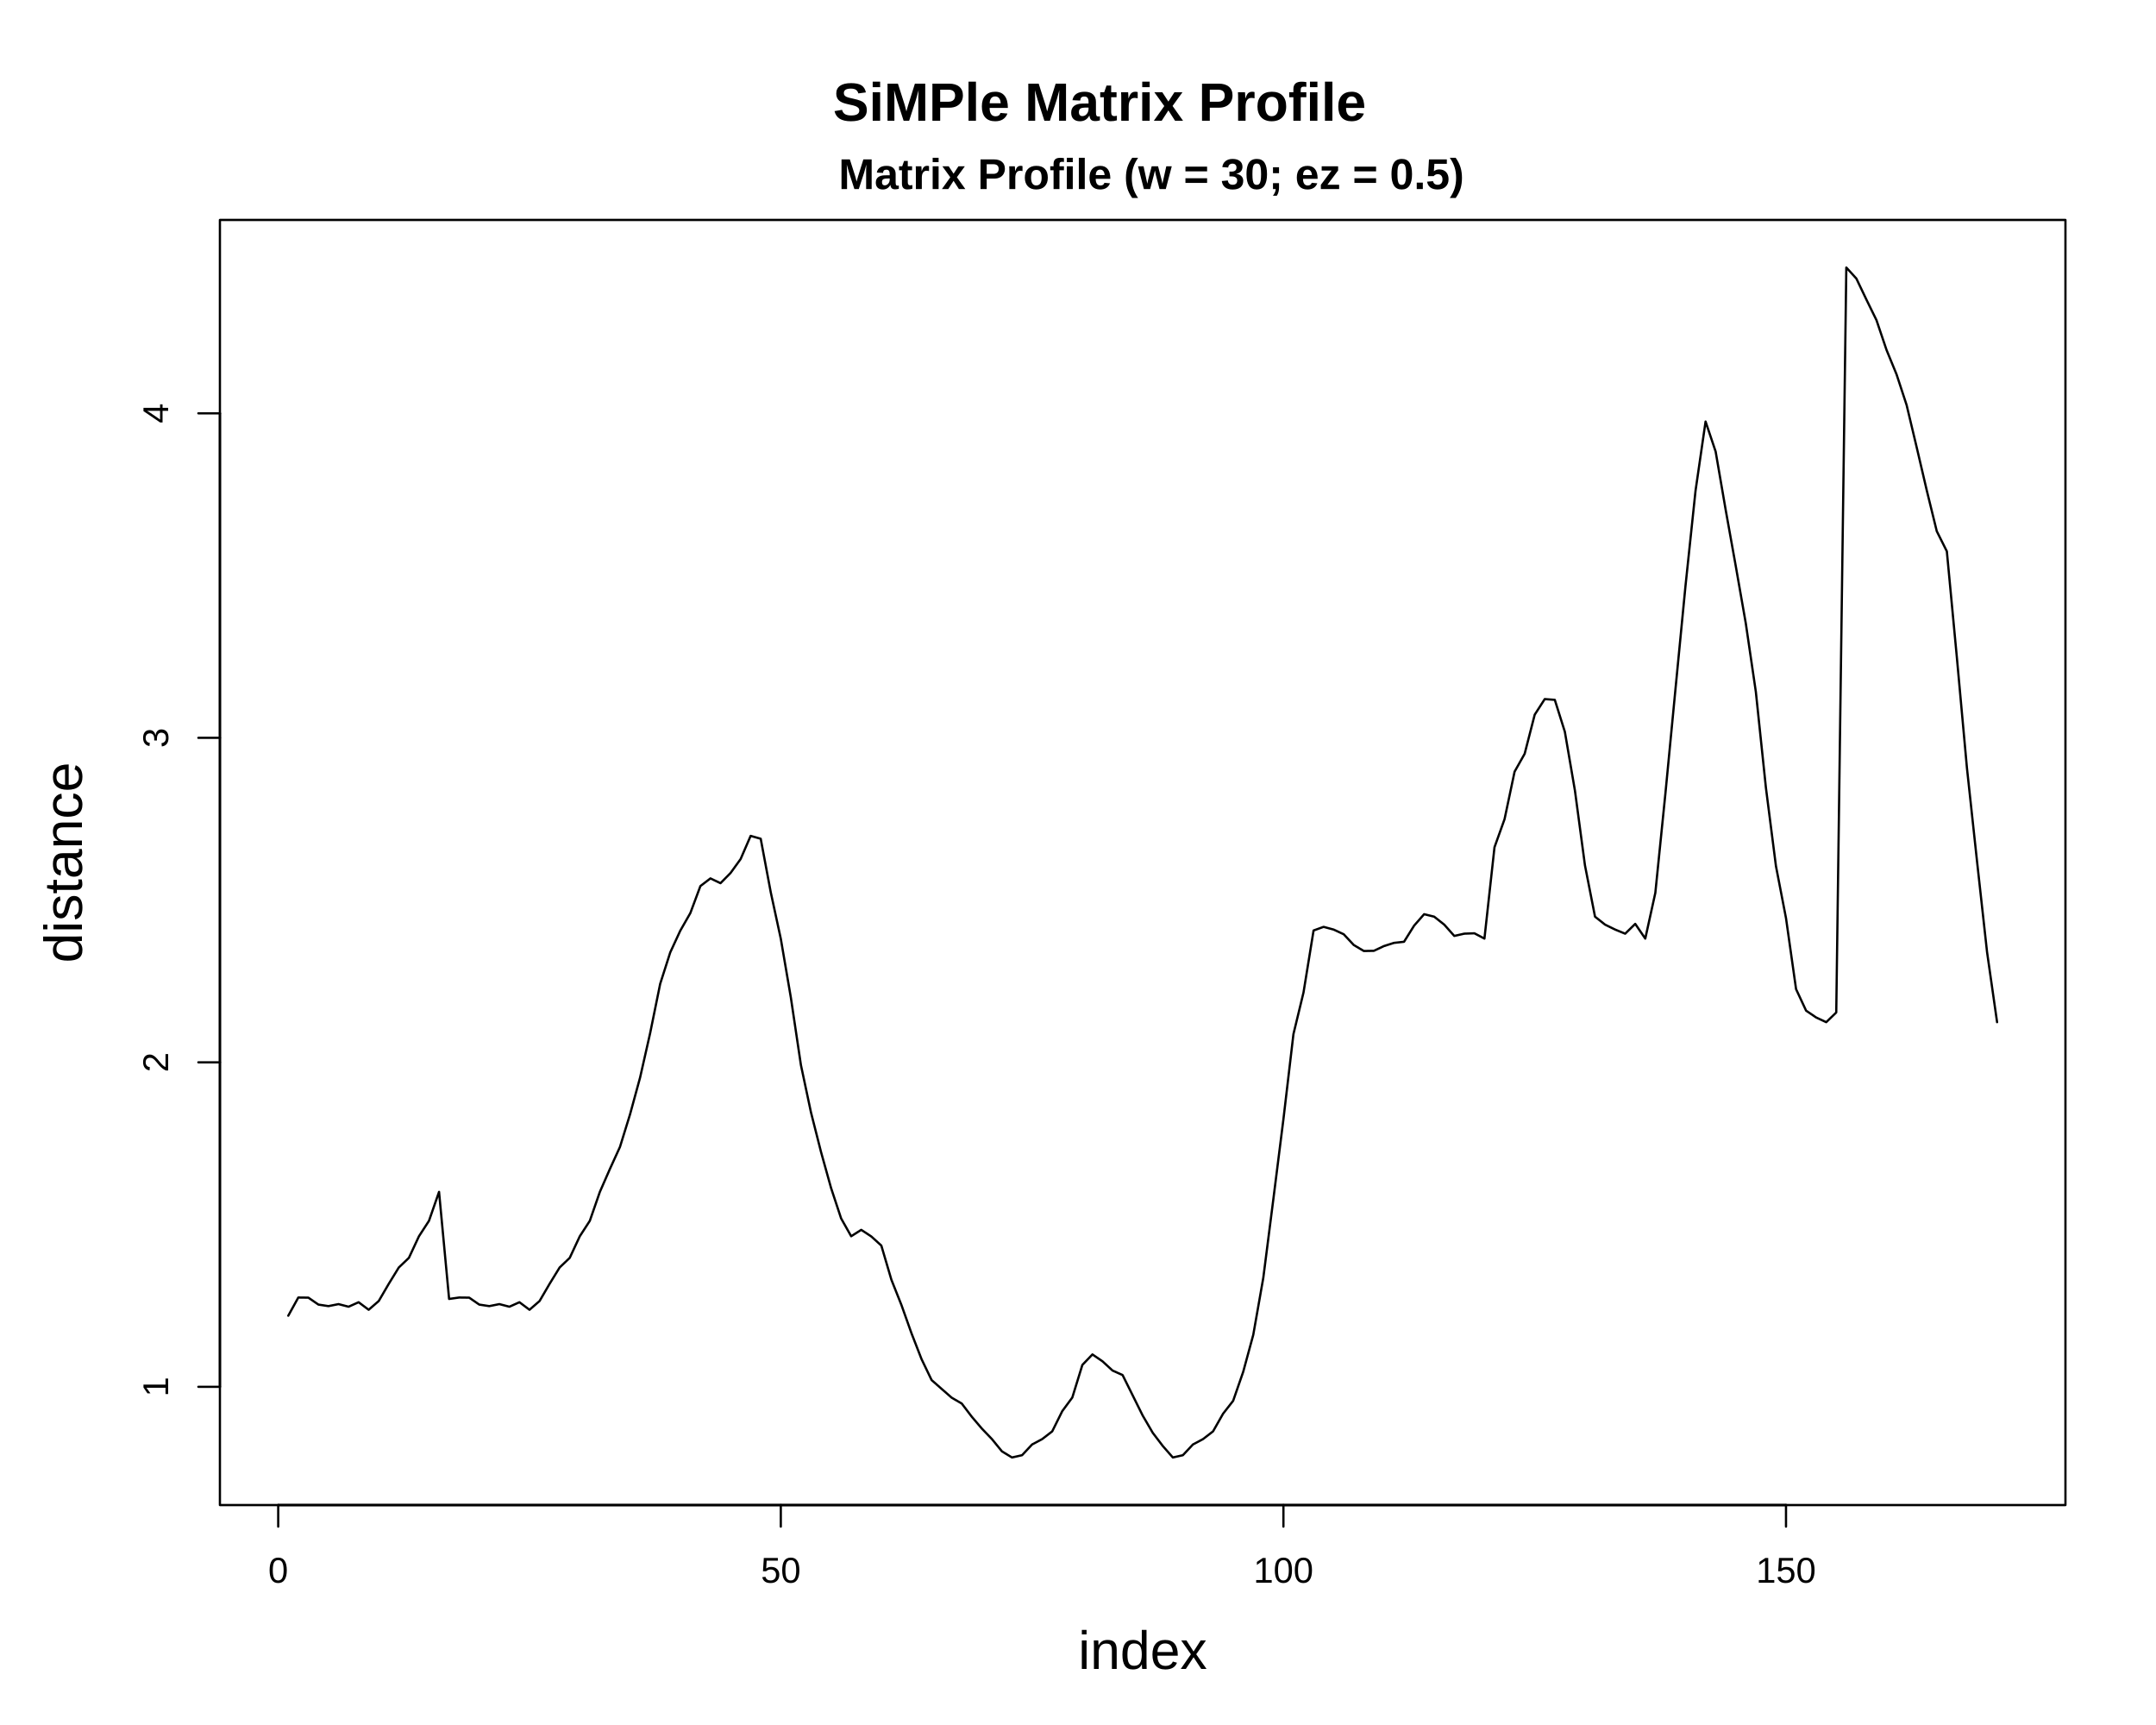
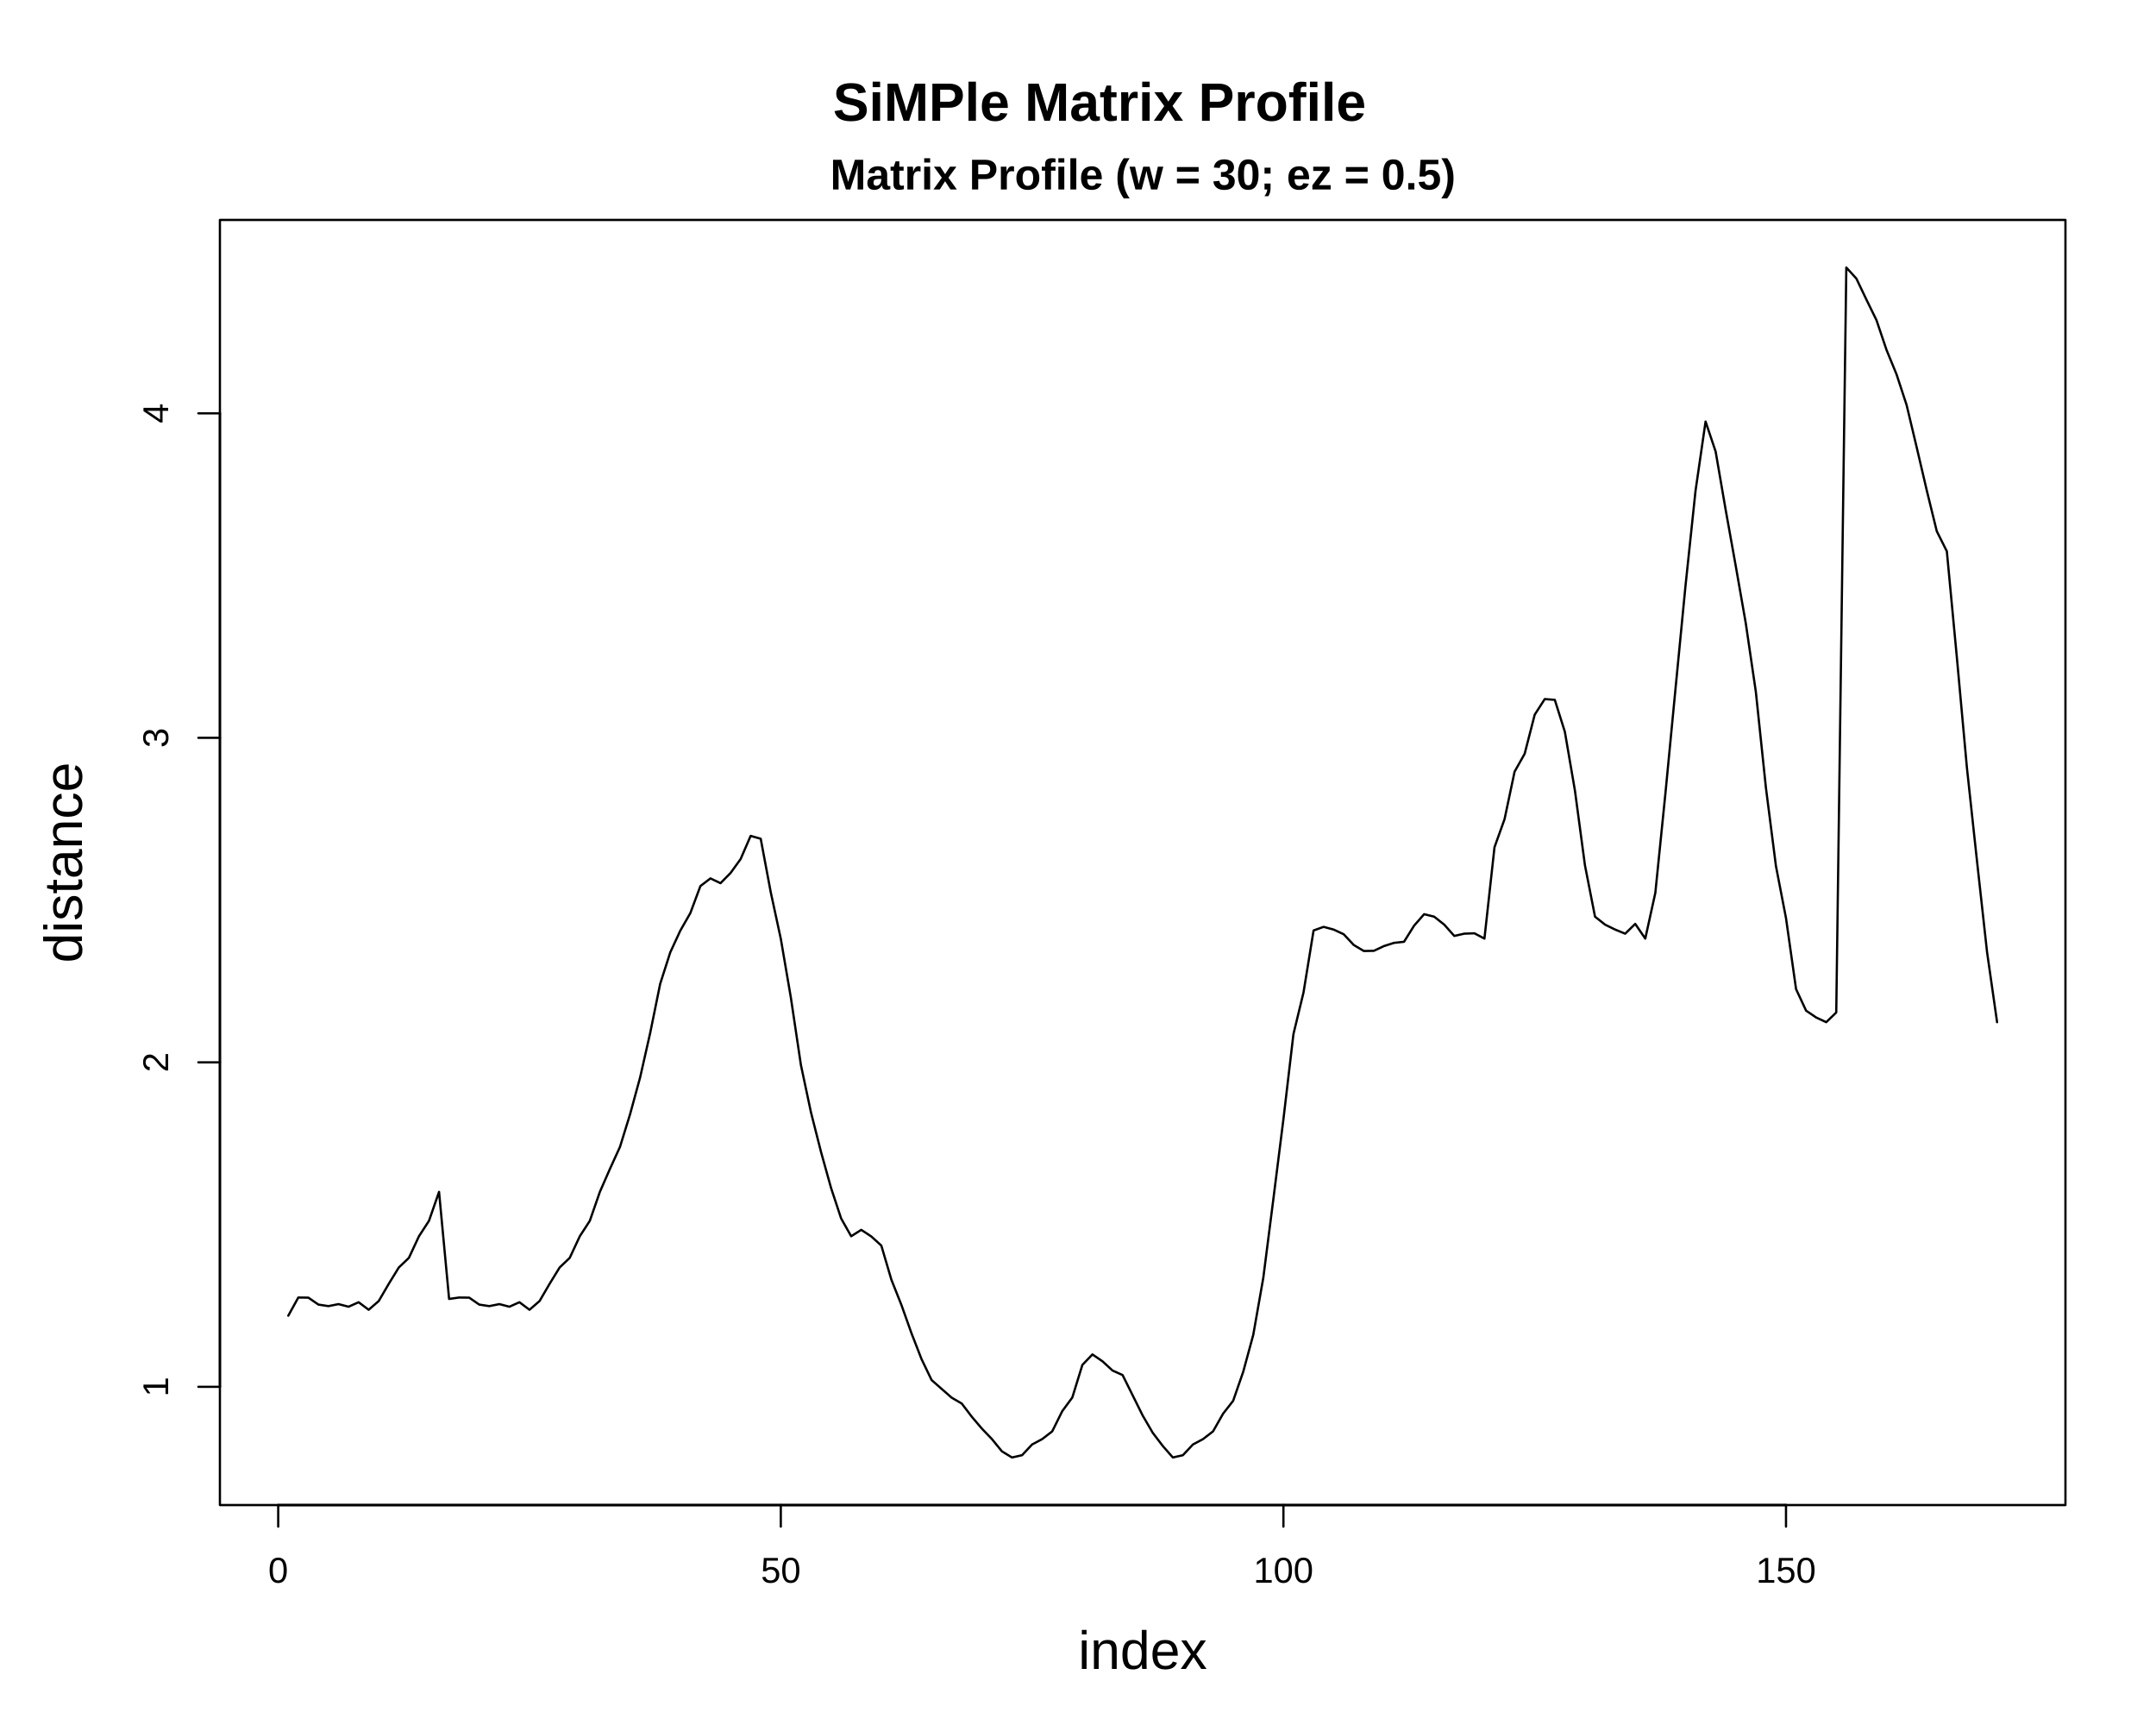
<svg xmlns="http://www.w3.org/2000/svg" viewBox="0 0 720.00 576.00">
  <defs>
    <style type="text/css">
-     line, polyline, path, rect, circle {
+     line, polyline, polygon, path, rect, circle {
      fill: none;
      stroke: #000000;
      stroke-linecap: round;
      stroke-linejoin: round;
      stroke-miterlimit: 10.00;
    }
  </style>
  </defs>
  <rect width="100%" height="100%" style="stroke: none; fill: #FFFFFF;" />
  <defs>
    <clipPath id="cpNzMuNDR8Njg5Ljc2fDUwMi41Nnw3My40NA==">
      <rect x="73.44" y="73.44" width="616.32" height="429.12" />
    </clipPath>
  </defs>
  <polyline points="96.27,439.33 99.62,433.26 102.98,433.30 106.34,435.62 109.69,436.13 113.05,435.46 116.41,436.33 119.76,434.83 123.12,437.35 126.48,434.43 129.84,428.67 133.19,423.22 136.55,420.02 139.91,412.81 143.26,407.65 146.62,397.98 149.98,433.73 153.33,433.26 156.69,433.30 160.05,435.62 163.40,436.13 166.76,435.46 170.12,436.33 173.47,434.83 176.83,437.35 180.19,434.43 183.55,428.67 186.90,423.22 190.26,420.02 193.62,412.81 196.97,407.65 200.33,397.98 203.69,390.31 207.04,382.97 210.40,372.11 213.76,359.80 217.11,345.01 220.47,328.51 223.83,318.02 227.18,310.77 230.54,304.89 233.90,295.87 237.25,293.31 240.61,294.91 243.97,291.50 247.33,286.85 250.68,279.11 254.04,280.07 257.40,297.97 260.75,313.47 264.11,333.11 267.47,355.64 270.82,371.41 274.18,384.65 277.54,396.70 280.89,406.84 284.25,412.80 287.61,410.66 290.96,412.86 294.32,415.91 297.68,427.31 301.04,435.77 304.39,445.19 307.75,453.83 311.11,460.82 314.46,463.77 317.82,466.71 321.18,468.66 324.53,473.07 327.89,477.02 331.25,480.52 334.60,484.63 337.96,486.67 341.32,485.91 344.67,482.33 348.03,480.54 351.39,477.95 354.75,471.19 358.10,466.65 361.46,455.76 364.82,452.26 368.17,454.55 371.53,457.64 374.89,459.15 378.24,465.89 381.60,472.66 384.96,478.43 388.31,482.83 391.67,486.67 395.03,485.91 398.38,482.33 401.74,480.54 405.10,477.95 408.45,472.05 411.81,467.75 415.17,458.07 418.53,445.71 421.88,426.69 425.24,400.41 428.60,373.73 431.95,345.29 435.31,331.40 438.67,310.70 442.02,309.49 445.38,310.40 448.74,311.96 452.09,315.55 455.45,317.55 458.81,317.49 462.16,315.91 465.52,314.84 468.88,314.47 472.24,309.09 475.59,305.26 478.95,306.09 482.31,308.75 485.66,312.52 489.02,311.76 492.38,311.64 495.73,313.41 499.09,282.90 502.45,273.52 505.80,257.67 509.16,251.70 512.52,238.64 515.87,233.43 519.23,233.69 522.59,244.37 525.95,263.97 529.30,288.95 532.66,306.09 536.02,308.75 539.37,310.39 542.73,311.77 546.09,308.49 549.44,313.41 552.80,298.14 556.16,265.02 559.51,230.27 562.87,195.67 566.23,163.83 569.58,140.76 572.94,150.78 576.30,170.30 579.65,188.96 583.01,208.14 586.37,231.02 589.73,263.04 593.08,289.19 596.44,306.59 599.80,330.29 603.15,337.47 606.51,339.75 609.87,341.32 613.22,338.08 616.58,89.33 619.94,93.02 623.29,100.04 626.65,106.90 630.01,116.85 633.36,125.02 636.72,135.26 640.08,149.36 643.44,163.73 646.79,177.38 650.15,184.09 653.51,219.66 656.86,256.41 660.22,287.49 663.58,317.90 666.93,341.32 " style="stroke-width: 0.75;" clip-path="url(#cpNzMuNDR8Njg5Ljc2fDUwMi41Nnw3My40NA==)" />
  <defs>
-     <clipPath id="cpMHw3MjB8NTc2fDA=">
+     <clipPath id="cpMC4wMHw3MjAuMDB8NTc2LjAwfDAuMDA=">
      <rect x="0.00" y="0.00" width="720.00" height="576.00" />
    </clipPath>
  </defs>
-   <line x1="92.91" y1="502.56" x2="596.44" y2="502.56" style="stroke-width: 0.75;" clip-path="url(#cpMHw3MjB8NTc2fDA=)" />
-   <line x1="92.91" y1="502.56" x2="92.91" y2="509.76" style="stroke-width: 0.75;" clip-path="url(#cpMHw3MjB8NTc2fDA=)" />
-   <line x1="260.75" y1="502.56" x2="260.75" y2="509.76" style="stroke-width: 0.75;" clip-path="url(#cpMHw3MjB8NTc2fDA=)" />
-   <line x1="428.60" y1="502.56" x2="428.60" y2="509.76" style="stroke-width: 0.75;" clip-path="url(#cpMHw3MjB8NTc2fDA=)" />
-   <line x1="596.44" y1="502.56" x2="596.44" y2="509.76" style="stroke-width: 0.75;" clip-path="url(#cpMHw3MjB8NTc2fDA=)" />
-   <g clip-path="url(#cpMHw3MjB8NTc2fDA=)">
+   <line x1="92.91" y1="502.56" x2="596.44" y2="502.56" style="stroke-width: 0.75;" clip-path="url(#cpMC4wMHw3MjAuMDB8NTc2LjAwfDAuMDA=)" />
+   <line x1="92.91" y1="502.56" x2="92.91" y2="509.76" style="stroke-width: 0.75;" clip-path="url(#cpMC4wMHw3MjAuMDB8NTc2LjAwfDAuMDA=)" />
+   <line x1="260.75" y1="502.56" x2="260.75" y2="509.76" style="stroke-width: 0.75;" clip-path="url(#cpMC4wMHw3MjAuMDB8NTc2LjAwfDAuMDA=)" />
+   <line x1="428.60" y1="502.56" x2="428.60" y2="509.76" style="stroke-width: 0.75;" clip-path="url(#cpMC4wMHw3MjAuMDB8NTc2LjAwfDAuMDA=)" />
+   <line x1="596.44" y1="502.56" x2="596.44" y2="509.76" style="stroke-width: 0.75;" clip-path="url(#cpMC4wMHw3MjAuMDB8NTc2LjAwfDAuMDA=)" />
+   <g clip-path="url(#cpMC4wMHw3MjAuMDB8NTc2LjAwfDAuMDA=)">
    <text x="89.57" y="528.48" style="font-size: 12.00px; font-family: Liberation Sans;" textLength="6.67px" lengthAdjust="spacingAndGlyphs">0</text>
  </g>
-   <g clip-path="url(#cpMHw3MjB8NTc2fDA=)">
-     <text x="254.08" y="528.48" style="font-size: 12.00px; font-family: Liberation Sans;" textLength="13.35px" lengthAdjust="spacingAndGlyphs">50</text>
+   <g clip-path="url(#cpMC4wMHw3MjAuMDB8NTc2LjAwfDAuMDA=)">
+     <text x="254.08" y="528.48" style="font-size: 12.00px; font-family: Liberation Sans;" textLength="13.34px" lengthAdjust="spacingAndGlyphs">50</text>
  </g>
-   <g clip-path="url(#cpMHw3MjB8NTc2fDA=)">
+   <g clip-path="url(#cpMC4wMHw3MjAuMDB8NTc2LjAwfDAuMDA=)">
    <text x="418.59" y="528.48" style="font-size: 12.00px; font-family: Liberation Sans;" textLength="20.02px" lengthAdjust="spacingAndGlyphs">100</text>
  </g>
-   <g clip-path="url(#cpMHw3MjB8NTc2fDA=)">
+   <g clip-path="url(#cpMC4wMHw3MjAuMDB8NTc2LjAwfDAuMDA=)">
    <text x="586.43" y="528.48" style="font-size: 12.00px; font-family: Liberation Sans;" textLength="20.02px" lengthAdjust="spacingAndGlyphs">150</text>
  </g>
-   <line x1="73.44" y1="463.07" x2="73.44" y2="138.01" style="stroke-width: 0.75;" clip-path="url(#cpMHw3MjB8NTc2fDA=)" />
-   <line x1="73.44" y1="463.07" x2="66.24" y2="463.07" style="stroke-width: 0.75;" clip-path="url(#cpMHw3MjB8NTc2fDA=)" />
-   <line x1="73.44" y1="354.72" x2="66.24" y2="354.72" style="stroke-width: 0.75;" clip-path="url(#cpMHw3MjB8NTc2fDA=)" />
-   <line x1="73.44" y1="246.37" x2="66.24" y2="246.37" style="stroke-width: 0.75;" clip-path="url(#cpMHw3MjB8NTc2fDA=)" />
-   <line x1="73.44" y1="138.01" x2="66.24" y2="138.01" style="stroke-width: 0.75;" clip-path="url(#cpMHw3MjB8NTc2fDA=)" />
-   <g clip-path="url(#cpMHw3MjB8NTc2fDA=)">
+   <line x1="73.44" y1="463.07" x2="73.44" y2="138.01" style="stroke-width: 0.75;" clip-path="url(#cpMC4wMHw3MjAuMDB8NTc2LjAwfDAuMDA=)" />
+   <line x1="73.44" y1="463.07" x2="66.24" y2="463.07" style="stroke-width: 0.75;" clip-path="url(#cpMC4wMHw3MjAuMDB8NTc2LjAwfDAuMDA=)" />
+   <line x1="73.44" y1="354.72" x2="66.24" y2="354.72" style="stroke-width: 0.75;" clip-path="url(#cpMC4wMHw3MjAuMDB8NTc2LjAwfDAuMDA=)" />
+   <line x1="73.44" y1="246.37" x2="66.24" y2="246.37" style="stroke-width: 0.75;" clip-path="url(#cpMC4wMHw3MjAuMDB8NTc2LjAwfDAuMDA=)" />
+   <line x1="73.44" y1="138.01" x2="66.24" y2="138.01" style="stroke-width: 0.75;" clip-path="url(#cpMC4wMHw3MjAuMDB8NTc2LjAwfDAuMDA=)" />
+   <g clip-path="url(#cpMC4wMHw3MjAuMDB8NTc2LjAwfDAuMDA=)">
    <text transform="translate(56.16,466.41) rotate(-90)" style="font-size: 12.00px; font-family: Liberation Sans;" textLength="6.67px" lengthAdjust="spacingAndGlyphs">1</text>
  </g>
-   <g clip-path="url(#cpMHw3MjB8NTc2fDA=)">
+   <g clip-path="url(#cpMC4wMHw3MjAuMDB8NTc2LjAwfDAuMDA=)">
    <text transform="translate(56.16,358.06) rotate(-90)" style="font-size: 12.00px; font-family: Liberation Sans;" textLength="6.67px" lengthAdjust="spacingAndGlyphs">2</text>
  </g>
-   <g clip-path="url(#cpMHw3MjB8NTc2fDA=)">
+   <g clip-path="url(#cpMC4wMHw3MjAuMDB8NTc2LjAwfDAuMDA=)">
    <text transform="translate(56.16,249.70) rotate(-90)" style="font-size: 12.00px; font-family: Liberation Sans;" textLength="6.67px" lengthAdjust="spacingAndGlyphs">3</text>
  </g>
-   <g clip-path="url(#cpMHw3MjB8NTc2fDA=)">
+   <g clip-path="url(#cpMC4wMHw3MjAuMDB8NTc2LjAwfDAuMDA=)">
    <text transform="translate(56.16,141.35) rotate(-90)" style="font-size: 12.00px; font-family: Liberation Sans;" textLength="6.67px" lengthAdjust="spacingAndGlyphs">4</text>
  </g>
-   <polyline points="73.44,502.56 689.76,502.56 689.76,73.44 73.44,73.44 73.44,502.56 " style="stroke-width: 0.75;" clip-path="url(#cpMHw3MjB8NTc2fDA=)" />
+   <polyline points="73.44,502.56 689.76,502.56 689.76,73.44 73.44,73.44 73.44,502.56 " style="stroke-width: 0.75;" clip-path="url(#cpMC4wMHw3MjAuMDB8NTc2LjAwfDAuMDA=)" />
  <defs>
-     <clipPath id="cpMTQuNHw3MjB8NTYxLjZ8NDMuMg==">
+     <clipPath id="cpMTQuNDB8NzIwLjAwfDU2MS42MHw0My4yMA==">
      <rect x="14.40" y="43.20" width="705.60" height="518.40" />
    </clipPath>
  </defs>
-   <g clip-path="url(#cpMTQuNHw3MjB8NTYxLjZ8NDMuMg==)">
-     <text x="280.06" y="63.13" style="font-size: 14.40px; font-weight: bold; font-family: Liberation Sans;" textLength="203.08px" lengthAdjust="spacingAndGlyphs">Matrix Profile (w = 30; ez = 0.5)</text>
+   <g clip-path="url(#cpMTQuNDB8NzIwLjAwfDU2MS42MHw0My4yMA==)">
+     <text x="277.23" y="63.27" style="font-size: 14.40px; font-weight: bold; font-family: Liberation Sans;" textLength="208.75px" lengthAdjust="spacingAndGlyphs">Matrix Profile (w = 30; ez = 0.5)</text>
  </g>
-   <g clip-path="url(#cpMTQuNHw3MjB8NTYxLjZ8NDMuMg==)">
-     <text x="360.08" y="557.28" style="font-size: 18.00px; font-family: Liberation Sans;" textLength="43.03px" lengthAdjust="spacingAndGlyphs">index</text>
+   <g clip-path="url(#cpMTQuNDB8NzIwLjAwfDU2MS42MHw0My4yMA==)">
+     <text x="360.08" y="557.28" style="font-size: 18.00px; font-family: Liberation Sans;" textLength="43.05px" lengthAdjust="spacingAndGlyphs">index</text>
  </g>
-   <g clip-path="url(#cpMTQuNHw3MjB8NTYxLjZ8NDMuMg==)">
-     <text transform="translate(27.36,321.52) rotate(-90)" style="font-size: 18.00px; font-family: Liberation Sans;" textLength="67.04px" lengthAdjust="spacingAndGlyphs">distance</text>
+   <g clip-path="url(#cpMTQuNDB8NzIwLjAwfDU2MS42MHw0My4yMA==)">
+     <text transform="translate(27.36,321.53) rotate(-90)" style="font-size: 18.00px; font-family: Liberation Sans;" textLength="67.06px" lengthAdjust="spacingAndGlyphs">distance</text>
  </g>
  <defs>
-     <clipPath id="cpMHw3MjB8NTc2fDA=">
+     <clipPath id="cpMC4wMHw3MjAuMDB8NTc2LjAwfDAuMDA=">
      <rect x="0.00" y="0.00" width="720.00" height="576.00" />
    </clipPath>
  </defs>
-   <g clip-path="url(#cpMHw3MjB8NTc2fDA=)">
-     <text x="278.18" y="40.32" style="font-size: 18.00px; font-weight: bold; font-family: Liberation Sans;" textLength="178.05px" lengthAdjust="spacingAndGlyphs">SiMPle Matrix Profile</text>
+   <g clip-path="url(#cpMC4wMHw3MjAuMDB8NTc2LjAwfDAuMDA=)">
+     <text x="278.17" y="40.32" style="font-size: 18.00px; font-weight: bold; font-family: Liberation Sans;" textLength="178.06px" lengthAdjust="spacingAndGlyphs">SiMPle Matrix Profile</text>
  </g>
  <defs>
    <clipPath id="cpNzMuNDR8Njg5Ljc2fDQ4OC4xNnwxMDIuMjQ=">
      <rect x="73.44" y="102.24" width="616.32" height="385.92" />
    </clipPath>
  </defs>
</svg>
